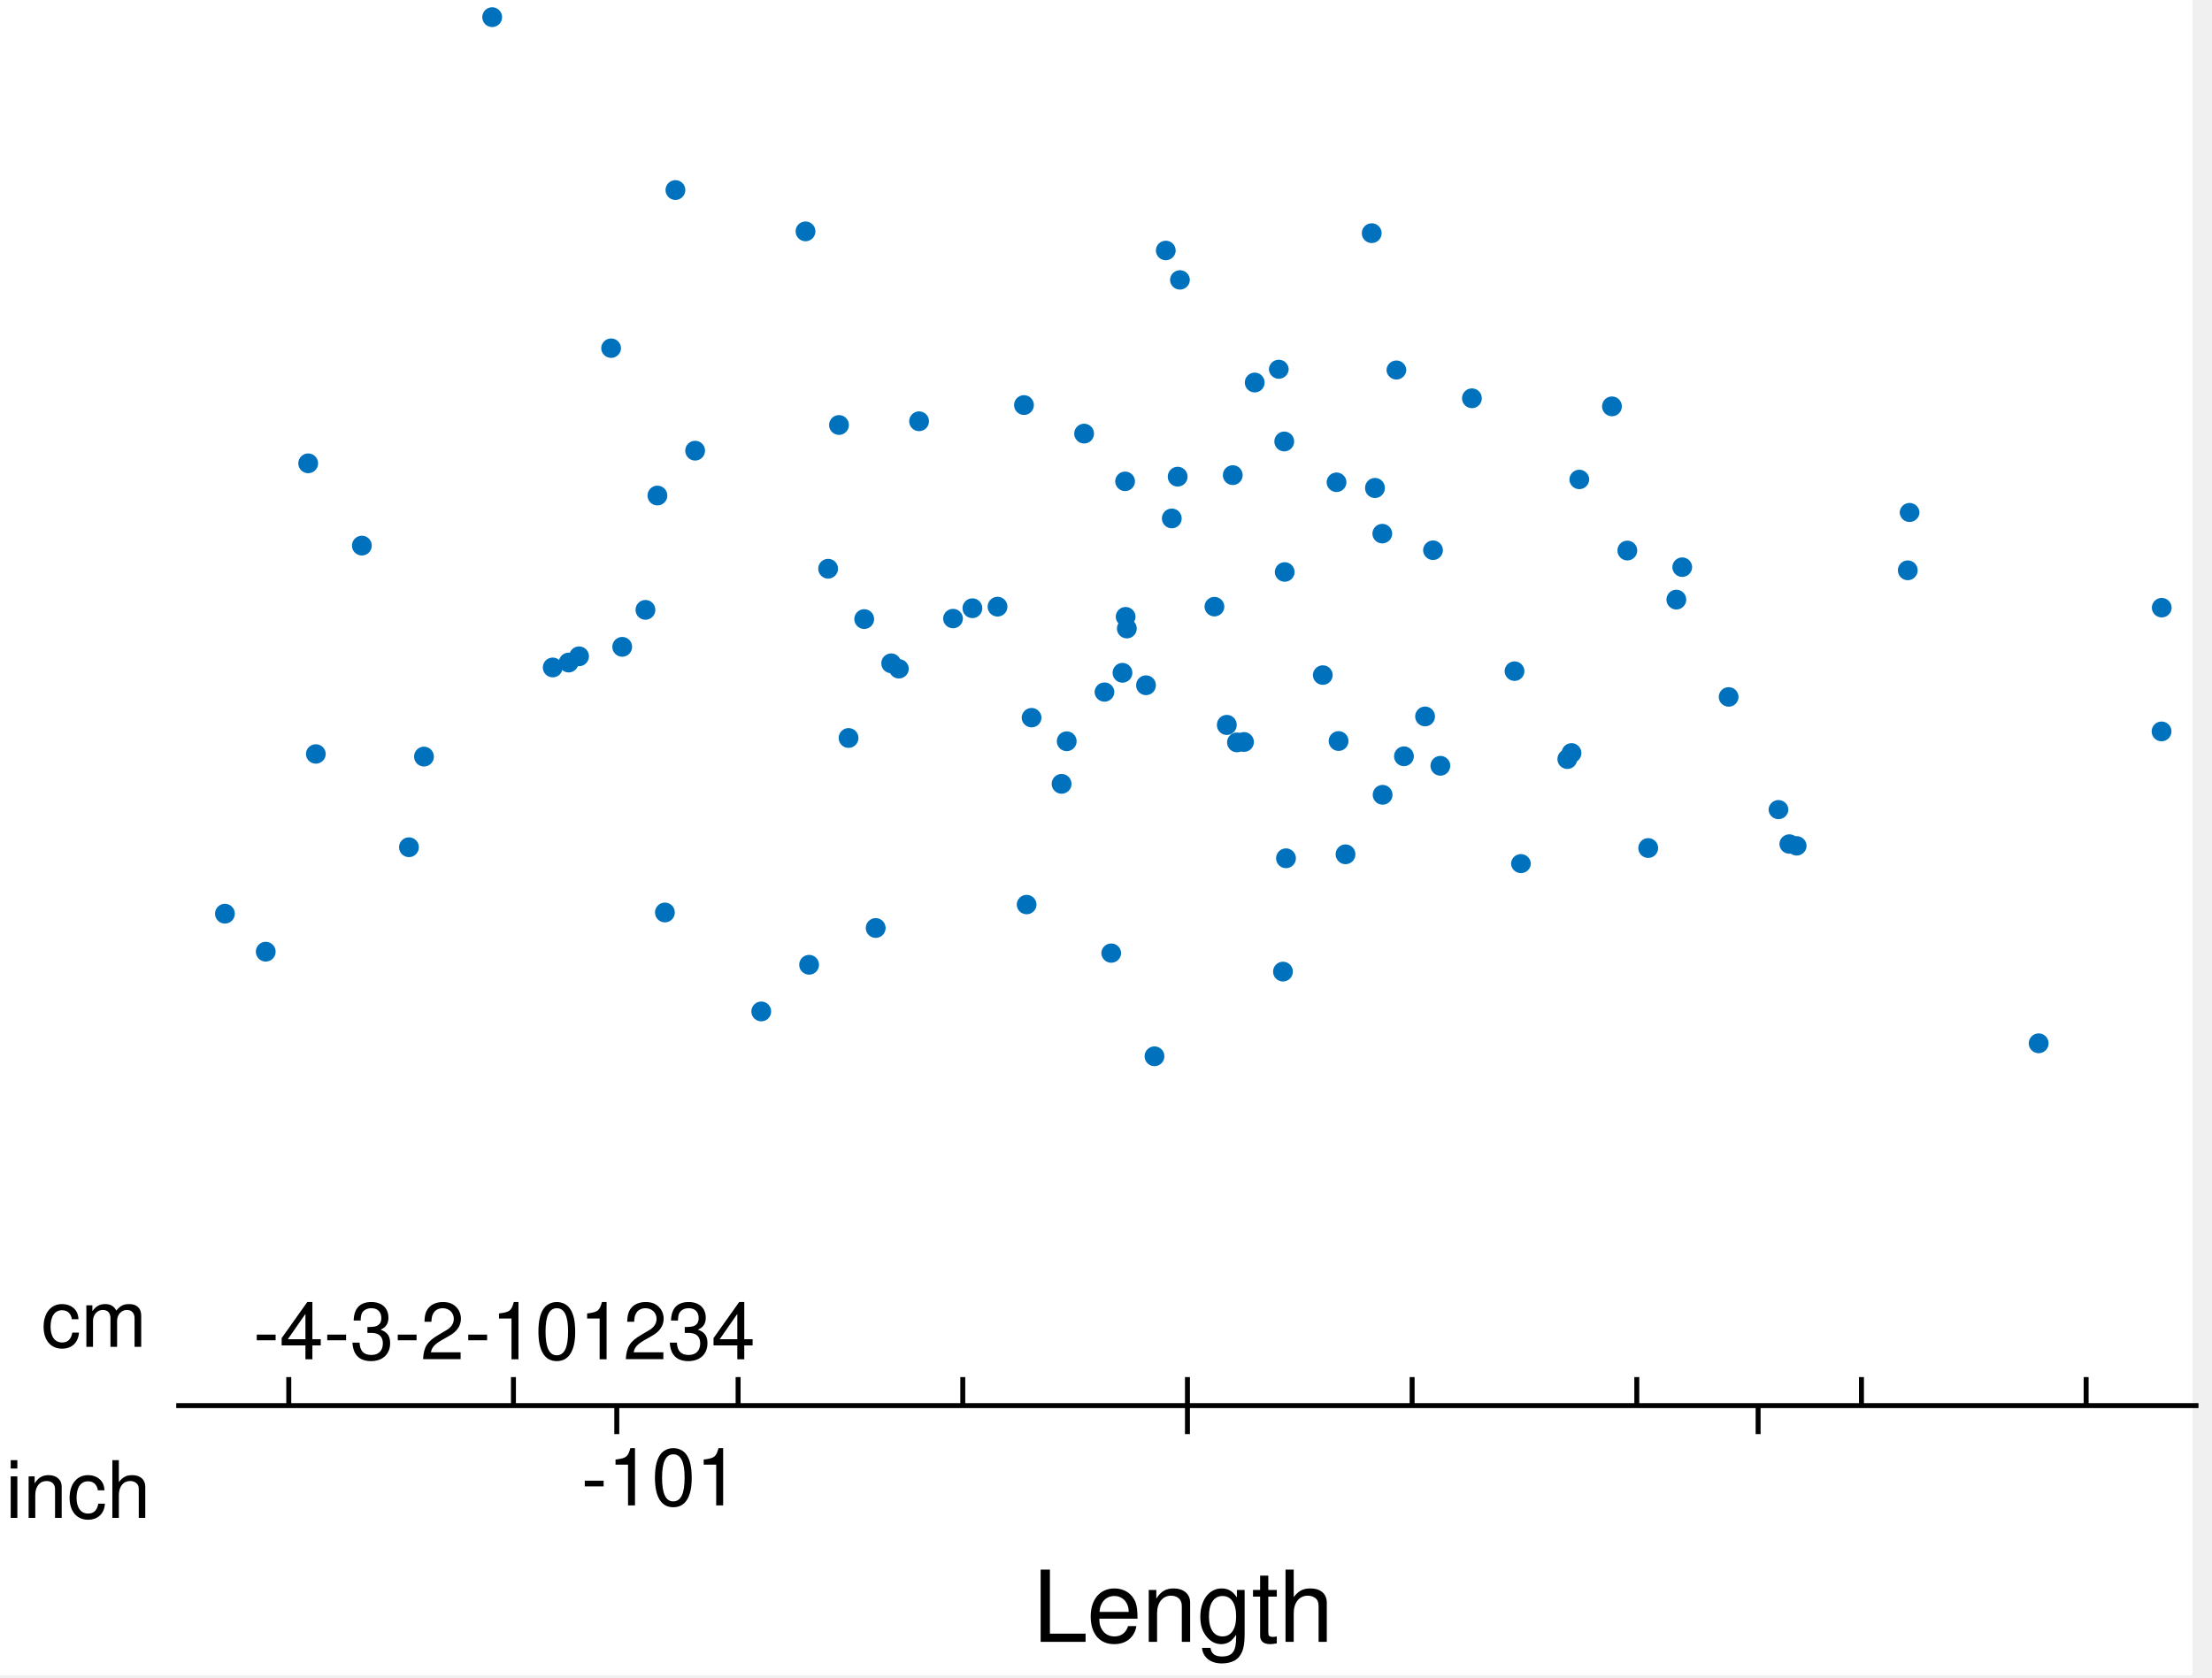
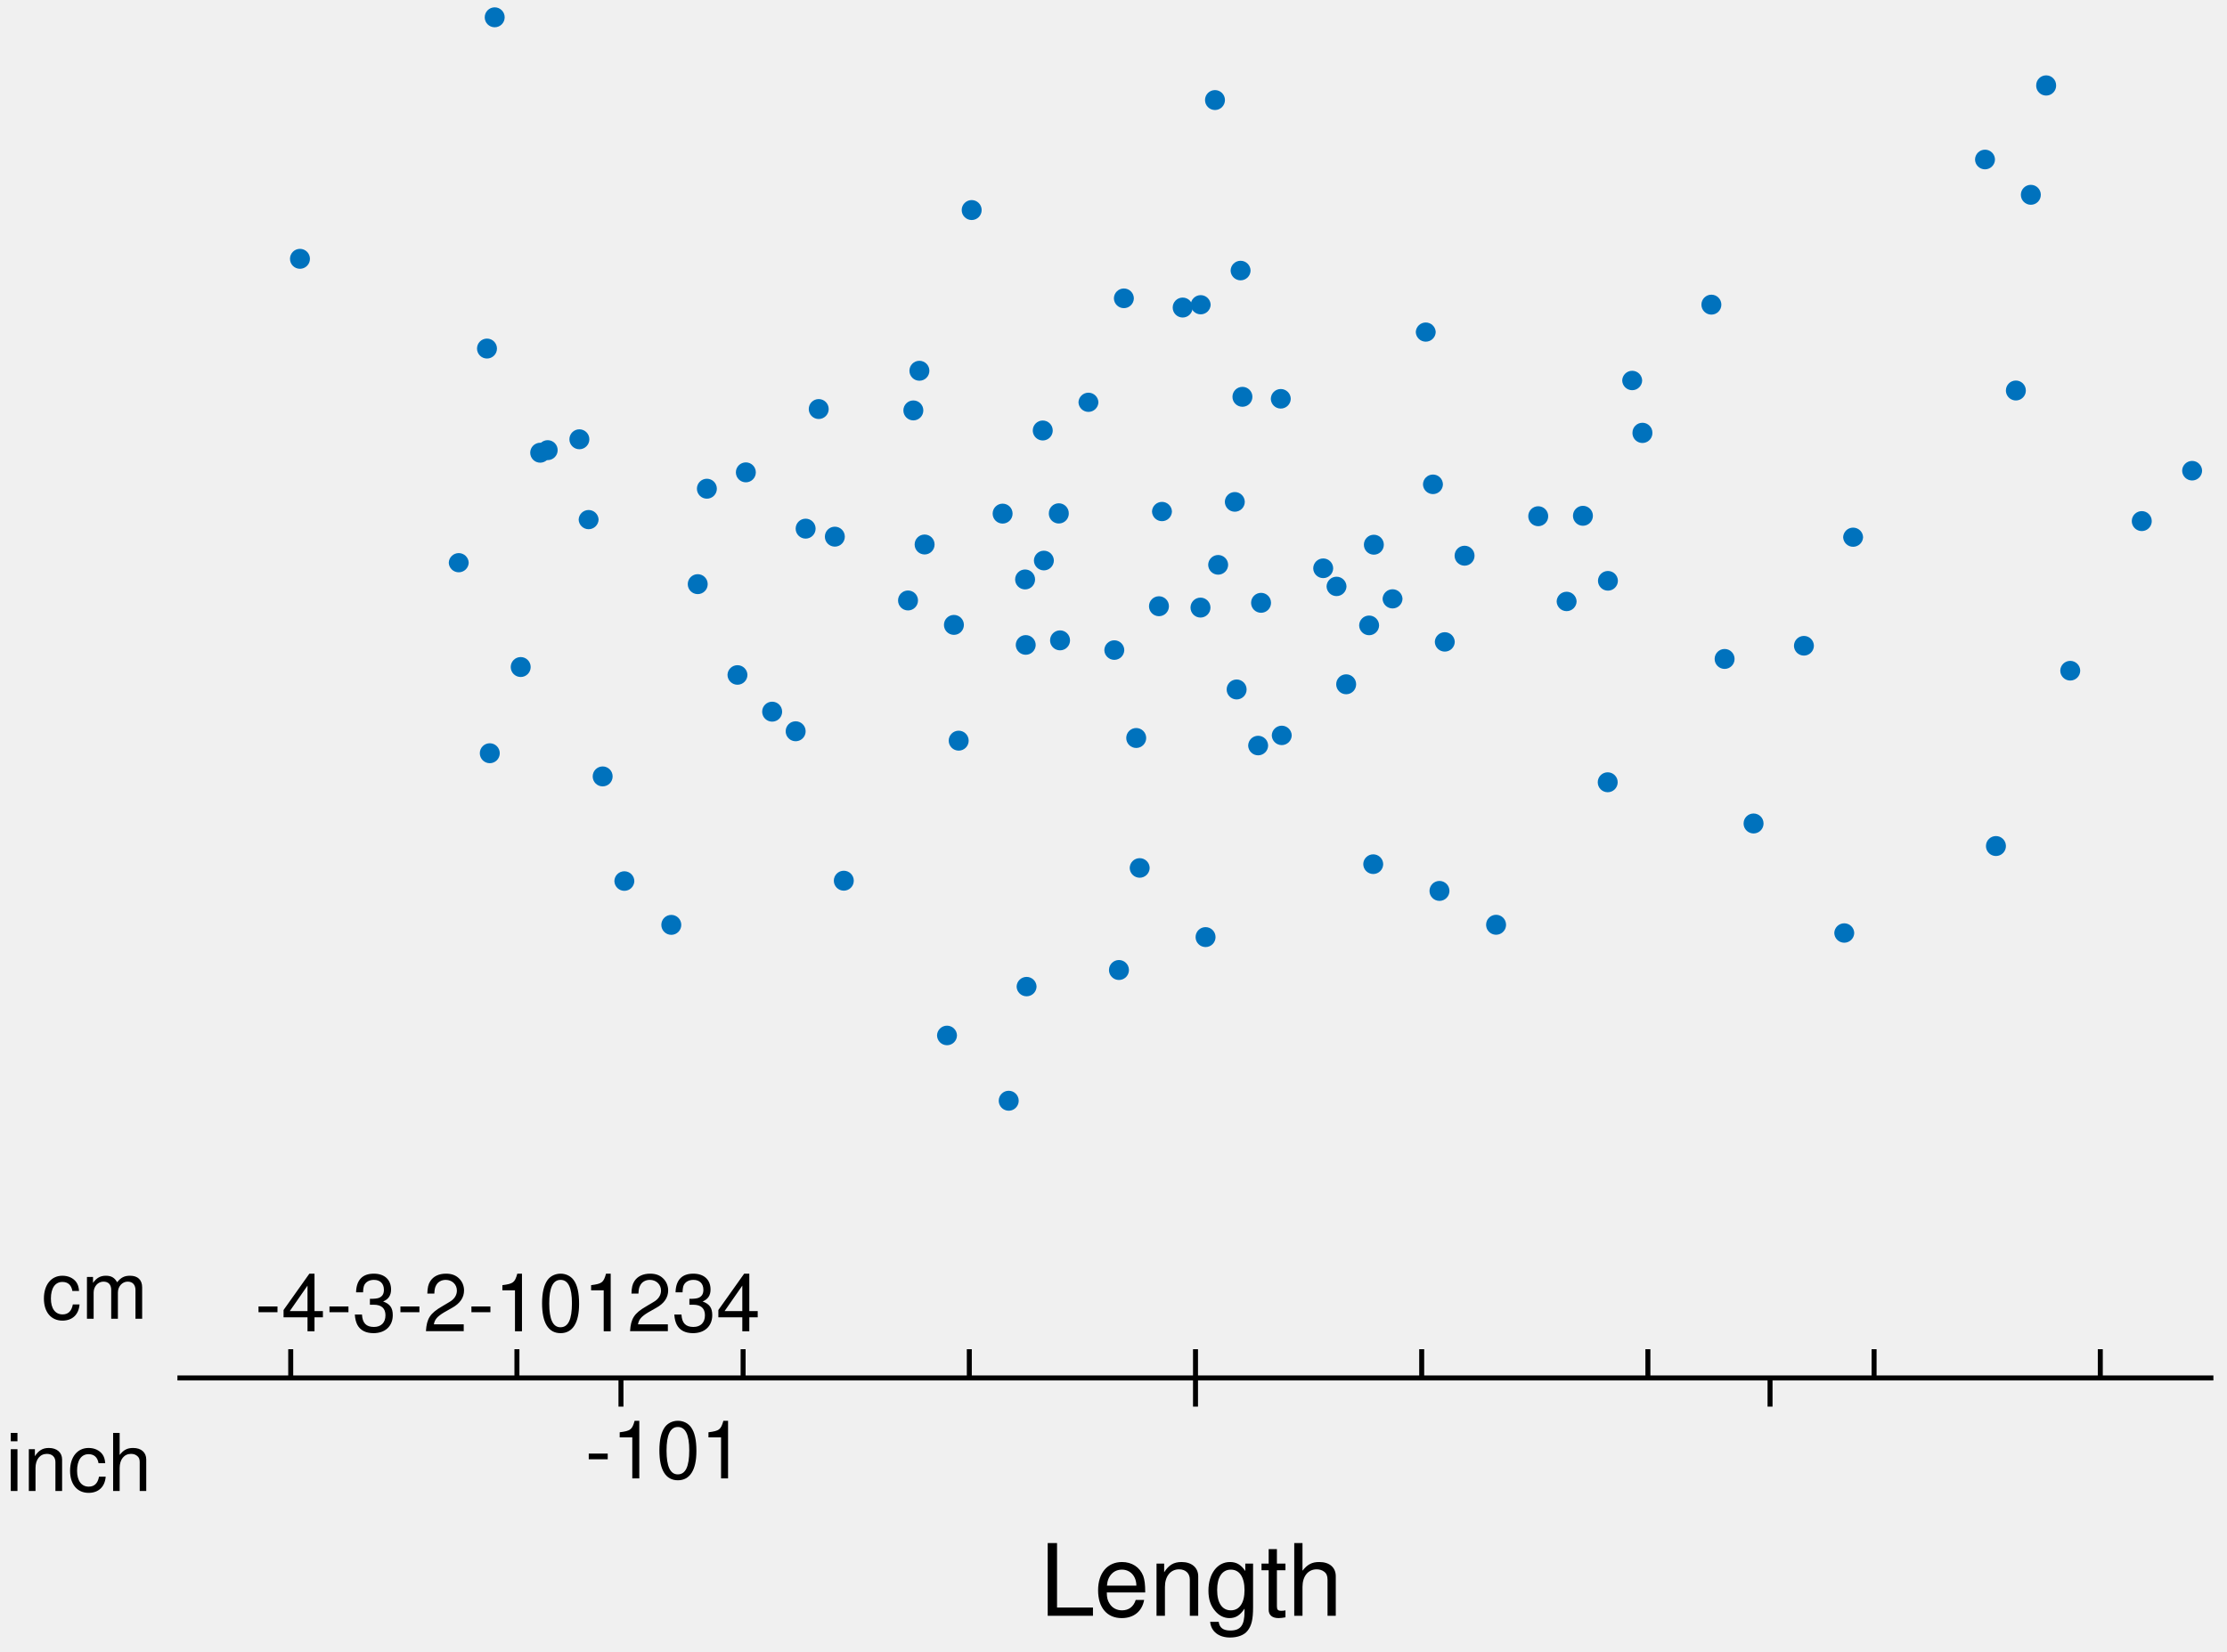
- <svg xmlns="http://www.w3.org/2000/svg" height="226.333" width="298.32">
-   <path d="M0 225.997h295.68V-.773H0z" fill="#fff" />
-   <path d="M0 225.997h295.68V-.773H0z" fill="#fff" />
-   <path d="M119.436 125.151a1.337 1.337 0 1 1-2.673-.002 1.337 1.337 0 0 1 2.673.002M166.79 97.776a1.337 1.337 0 1 1-2.673-.002 1.337 1.337 0 0 1 2.674.002M206.457 116.503a1.338 1.338 0 0 1-2.674 0 1.338 1.338 0 0 1 2.674 0M181.588 65.077a1.337 1.337 0 0 1-2.673 0 1.336 1.336 0 1 1 2.673 0M150.292 93.36a1.337 1.337 0 0 1-2.673 0 1.337 1.337 0 0 1 2.673 0M50.14 73.605a1.337 1.337 0 1 1-2.674-.002 1.337 1.337 0 0 1 2.674.002M153.073 64.95a1.337 1.337 0 0 1-2.673 0 1.336 1.336 0 0 1 2.673 0M174.536 59.555a1.337 1.337 0 0 1-2.675 0 1.337 1.337 0 0 1 2.675 0M113.022 76.723a1.337 1.337 0 1 1-2.674-.002 1.337 1.337 0 0 1 2.674.002M85.252 87.26a1.337 1.337 0 0 1-2.674 0 1.336 1.336 0 0 1 2.674 0" fill="#0072bd" />
-   <path d="M168.157 100.151a1.336 1.336 0 1 1-2.672-.002 1.336 1.336 0 0 1 2.672.002M276.281 140.707a1.337 1.337 0 1 1-2.673-.001 1.337 1.337 0 0 1 2.673.001M129.866 83.47a1.338 1.338 0 0 1-2.674 0 1.337 1.337 0 0 1 2.674 0M292.853 98.67a1.336 1.336 0 1 1-2.672-.002 1.336 1.336 0 0 1 2.672.002M186.77 65.812a1.337 1.337 0 1 1-2.673-.002 1.337 1.337 0 0 1 2.674.002M147.545 58.495a1.337 1.337 0 1 1-2.674-.002 1.337 1.337 0 0 1 2.674.002M145.2 99.996a1.337 1.337 0 0 1-2.675 0 1.337 1.337 0 0 1 2.675 0M139.793 122.053a1.338 1.338 0 0 1-2.674 0 1.337 1.337 0 0 1 2.674 0M167.593 64.059a1.337 1.337 0 1 1-2.673-.002 1.337 1.337 0 0 1 2.673.002M78.028 89.381a1.337 1.337 0 1 1-2.674-.002 1.337 1.337 0 0 1 2.674.002M109.972 31.213a1.337 1.337 0 1 1-2.674-.002 1.337 1.337 0 0 1 2.674.002M83.754 46.995a1.338 1.338 0 0 1-2.674 0 1.337 1.337 0 0 1 2.674 0M153.308 84.75a1.337 1.337 0 1 1-2.673-.002 1.337 1.337 0 0 1 2.673.001M157.036 142.494a1.337 1.337 0 1 1-2.674-.002 1.337 1.337 0 0 1 2.674.002M187.76 72.005a1.338 1.338 0 0 1-2.675 0 1.337 1.337 0 0 1 2.675 0M144.508 105.706a1.337 1.337 0 1 1-2.673-.002 1.337 1.337 0 0 1 2.673.002M140.461 96.84a1.338 1.338 0 0 1-2.674 0 1.337 1.337 0 0 1 2.674 0M43.933 101.736a1.338 1.338 0 0 1-2.674 0 1.337 1.337 0 0 1 2.674 0M243.645 114.132a1.338 1.338 0 0 1-2.674 0 1.337 1.337 0 0 1 2.674 0M37.175 128.385a1.337 1.337 0 1 1-2.674-.003 1.337 1.337 0 0 1 2.674.003M292.877 81.995a1.337 1.337 0 0 1-2.673 0 1.336 1.336 0 1 1 2.673 0M121.527 89.485a1.337 1.337 0 1 1-2.675-.002 1.337 1.337 0 0 1 2.675.002M92.428 25.636a1.337 1.337 0 0 1-2.674 0 1.337 1.337 0 0 1 2.674 0M195.59 103.307a1.336 1.336 0 1 1-2.672-.002 1.336 1.336 0 0 1 2.673.002M241.19 109.21a1.338 1.338 0 0 1-2.675 0 1.338 1.338 0 0 1 2.674 0M220.807 74.27a1.337 1.337 0 1 1-2.674-.002 1.337 1.337 0 0 1 2.674.001M189.661 49.928a1.338 1.338 0 0 1-2.673 0 1.337 1.337 0 0 1 2.673 0M158.56 33.808a1.338 1.338 0 0 1-2.675 0 1.337 1.337 0 0 1 2.675 0M115.777 99.557a1.337 1.337 0 1 1-2.674-.002 1.337 1.337 0 0 1 2.674.002M155.892 92.443a1.337 1.337 0 1 1-2.674-.003 1.337 1.337 0 0 1 2.674.003M159.368 69.939a1.336 1.336 0 1 1-2.672-.003 1.336 1.336 0 0 1 2.672.003M165.12 81.82a1.337 1.337 0 1 1-2.675 0 1.338 1.338 0 0 1 2.675 0M213.276 101.589a1.337 1.337 0 1 1-2.674-.003 1.337 1.337 0 0 1 2.674.003M125.29 56.83a1.337 1.337 0 1 1-2.675-.001 1.337 1.337 0 0 1 2.674.002M228.21 76.495c0 .736-.6 1.336-1.337 1.336s-1.337-.6-1.337-1.336a1.338 1.338 0 0 1 2.675 0M170.553 51.567a1.337 1.337 0 1 1-2.673-.002 1.337 1.337 0 0 1 2.673.002" fill="#0072bd" />
-   <path d="M79.432 88.539a1.337 1.337 0 0 1-2.674 0 1.337 1.337 0 0 1 2.674 0M199.847 53.73a1.337 1.337 0 1 1-2.674-.001 1.337 1.337 0 0 1 2.674.002M218.73 54.768a1.336 1.336 0 1 1-2.67-.002 1.336 1.336 0 0 1 2.67.002M75.879 90.043a1.337 1.337 0 1 1-2.674-.002 1.337 1.337 0 0 1 2.674.002M151.203 128.575a1.338 1.338 0 0 1-2.675 0 1.338 1.338 0 0 1 2.675 0M214.33 64.703a1.338 1.338 0 0 1-2.674 0 1.337 1.337 0 0 1 2.675 0M117.888 83.515a1.337 1.337 0 0 1-2.674 0 1.336 1.336 0 0 1 2.674 0M160.47 37.735c0 .737-.6 1.334-1.338 1.334a1.337 1.337 0 0 1-1.337-1.334 1.338 1.338 0 0 1 2.674 0M122.566 90.197a1.337 1.337 0 0 1-2.674 0 1.338 1.338 0 0 1 2.674 0M89.998 66.85a1.336 1.336 0 1 1-2.672-.001 1.336 1.336 0 0 1 2.672 0M153.145 83.217a1.337 1.337 0 0 1-2.673 0 1.336 1.336 0 0 1 2.673 0M58.516 102.03a1.337 1.337 0 1 1-2.673-.004 1.337 1.337 0 0 1 2.673.003M135.867 81.841a1.337 1.337 0 1 1-2.674-.001 1.337 1.337 0 0 1 2.674.001M160.161 64.267a1.337 1.337 0 1 1-2.673-.002 1.337 1.337 0 0 1 2.673.002M152.719 90.761a1.336 1.336 0 1 1-2.672 0 1.336 1.336 0 0 1 2.672 0M181.864 99.967a1.337 1.337 0 1 1-2.674-.002 1.337 1.337 0 0 1 2.674.002M114.487 57.333a1.337 1.337 0 1 1-2.674-.002 1.337 1.337 0 0 1 2.674.002M242.653 113.834a1.337 1.337 0 0 1-2.674 0 1.338 1.338 0 0 1 2.674 0M174.364 131.073a1.336 1.336 0 1 1-2.673-.002 1.336 1.336 0 0 1 2.673.002M258.627 76.939a1.336 1.336 0 1 1-2.673-.004 1.336 1.336 0 0 1 2.673.004M31.671 123.259a1.337 1.337 0 0 1-2.674 0 1.337 1.337 0 0 1 2.674 0M104.004 136.446a1.337 1.337 0 1 1-2.674-.003 1.337 1.337 0 0 1 2.674.003M174.6 77.18a1.338 1.338 0 0 1-2.675 0 1.337 1.337 0 0 1 2.675 0M95.085 60.799a1.336 1.336 0 1 1-2.672-.004 1.336 1.336 0 0 1 2.672.004M212.712 102.402a1.337 1.337 0 1 1-2.674-.002 1.337 1.337 0 0 1 2.674.002M110.456 130.15a1.337 1.337 0 0 1-2.674 0 1.337 1.337 0 0 1 2.674 0M227.415 80.89a1.337 1.337 0 1 1-2.674-.001 1.337 1.337 0 0 1 2.674.002M91.008 123.095a1.337 1.337 0 0 1-2.674 0 1.337 1.337 0 0 1 2.674 0M182.8 115.246a1.336 1.336 0 1 1-2.673 0 1.336 1.336 0 0 1 2.673 0M223.623 114.403a1.337 1.337 0 1 1-2.674-.002 1.337 1.337 0 0 1 2.674.002M139.435 54.645a1.337 1.337 0 1 1-2.674-.002 1.337 1.337 0 0 1 2.674.002M132.48 82.052a1.337 1.337 0 1 1-2.674-.002 1.337 1.337 0 0 1 2.674.002M258.872 69.145a1.338 1.338 0 0 1-2.673 0 1.337 1.337 0 0 1 2.673 0M56.49 114.293a1.337 1.337 0 0 1-2.674 0 1.337 1.337 0 0 1 2.674 0M88.383 82.272a1.337 1.337 0 0 1-2.674 0 1.336 1.336 0 0 1 2.674 0M67.715 2.317a1.337 1.337 0 1 1-2.675-.002 1.337 1.337 0 0 1 2.675.002M193.53 96.65a1.337 1.337 0 1 1-2.675-.002 1.337 1.337 0 0 1 2.674.002M187.803 107.22a1.337 1.337 0 1 1-2.674 0 1.337 1.337 0 0 1 2.674 0M179.736 91.088a1.338 1.338 0 0 1-2.675 0 1.337 1.337 0 1 1 2.675 0M174.772 115.784a1.337 1.337 0 0 1-2.675 0 1.337 1.337 0 0 1 2.675 0M42.9 62.504a1.337 1.337 0 0 1-2.674 0 1.336 1.336 0 0 1 2.674 0M234.47 93.999a1.337 1.337 0 1 1-2.674-.001 1.337 1.337 0 0 1 2.673 0M186.333 31.456a1.337 1.337 0 1 1-2.674-.002 1.337 1.337 0 0 1 2.674.002M194.601 74.208a1.337 1.337 0 1 1-2.675 0 1.338 1.338 0 0 1 2.675 0M173.8 49.825a1.338 1.338 0 0 1-2.673 0 1.337 1.337 0 0 1 2.673 0M205.592 90.557a1.337 1.337 0 0 1-2.673 0 1.336 1.336 0 0 1 2.673 0M169.108 100.097a1.336 1.336 0 1 1-2.673-.001 1.336 1.336 0 0 1 2.673 0M190.679 102.025a1.336 1.336 0 1 1-2.673-.002 1.336 1.336 0 0 1 2.673.002" fill="#0072bd" />
-   <path d="M291.935-304.355v28.86M519.075-304.355v28.86M746.208-304.355v28.86M973.348-304.355v28.86M1200.49-304.355v28.86M1427.63-304.355v28.86M1654.77-304.355v28.86M1881.9-304.355v28.86M2109.05-304.355v28.86" fill="none" stroke="#000" stroke-width="5.008" stroke-linejoin="round" stroke-miterlimit="10" transform="matrix(.1334 0 0 .13327 0 226.333)" />
-   <text style="-inkscape-font-specification:Helvetica" transform="matrix(1.33333 0 0 1.33213 34.13 183.369)" font-weight="400" font-size="8.02" font-family="Helvetica">
+ <svg xmlns="http://www.w3.org/2000/svg" height="221.347" width="298.32">
+   <path d="M162.176 40.845a1.338 1.338 0 0 1-2.673 0 1.337 1.337 0 0 1 2.673 0M193.29 64.92a1.338 1.338 0 0 1-2.674 0 1.337 1.337 0 0 1 2.675 0M151.228 129.936a1.337 1.337 0 1 1-2.673-.002 1.337 1.337 0 0 1 2.673.002M62.787 75.41a1.338 1.338 0 0 1-2.673 0 1.337 1.337 0 0 1 2.673 0M166.748 67.23a1.337 1.337 0 1 1-2.675 0 1.338 1.338 0 0 1 2.675 0M249.573 71.98a1.338 1.338 0 0 1-2.674 0 1.338 1.338 0 0 1 2.674 0M84.973 118.078a1.338 1.338 0 0 1-2.674 0 1.337 1.337 0 0 1 2.674 0M66.572 46.704a1.337 1.337 0 0 1-2.674 0 1.337 1.337 0 0 1 2.674 0M169.873 99.922a1.338 1.338 0 0 1-2.674 0 1.337 1.337 0 0 1 2.674 0M122.972 80.457a1.337 1.337 0 0 1-2.674 0 1.336 1.336 0 0 1 2.674 0M114.37 118.007a1.337 1.337 0 1 1-2.674-.002 1.337 1.337 0 0 1 2.674.002M82.067 104.032a1.337 1.337 0 0 1-2.674 0 1.337 1.337 0 0 1 2.674 0M74.703 60.315a1.337 1.337 0 0 1-2.674 0 1.337 1.337 0 0 1 2.674 0M150.605 87.13a1.338 1.338 0 0 1-2.674 0 1.337 1.337 0 1 1 2.675 0" fill="#0072bd" />
+   <path d="M73.7 60.659a1.337 1.337 0 0 1-2.675 0 1.337 1.337 0 0 1 2.674 0M154.005 116.322a1.338 1.338 0 0 1-2.674 0 1.337 1.337 0 0 1 2.674 0M104.771 95.321a1.337 1.337 0 1 1-2.673-.002 1.337 1.337 0 0 1 2.673.002M236.237 110.302a1.337 1.337 0 1 1-2.673-.001 1.337 1.337 0 0 1 2.673.001M153.54 98.886a1.337 1.337 0 1 1-2.674-.003 1.337 1.337 0 0 1 2.674.003M216.73 77.807a1.337 1.337 0 1 1-2.674-.002 1.337 1.337 0 0 1 2.673.002M109.256 70.835a1.337 1.337 0 1 1-2.674-.002 1.337 1.337 0 0 1 2.674.002M207.392 69.17a1.337 1.337 0 1 1-2.674-.001 1.337 1.337 0 0 1 2.674.002M267.24 21.39a1.337 1.337 0 0 1-2.673 0 1.336 1.336 0 0 1 2.673 0M41.518 34.68a1.336 1.336 0 1 1-2.673 0 1.336 1.336 0 0 1 2.673 0M141.172 75.125a1.338 1.338 0 0 1-2.675 0 1.337 1.337 0 0 1 2.675 0M164.517 75.665a1.337 1.337 0 1 1-2.675 0 1.338 1.338 0 0 1 2.675 0M96.028 65.483a1.337 1.337 0 0 1-2.674 0 1.336 1.336 0 0 1 2.674 0M288.24 69.785a1.337 1.337 0 1 1-2.673-.001 1.337 1.337 0 0 1 2.673.001M151.888 39.99a1.338 1.338 0 0 1-2.675 0 1.337 1.337 0 0 1 2.675 0M273.38 26.103a1.337 1.337 0 1 1-2.674-.002 1.337 1.337 0 0 1 2.674.002M101.248 63.292a1.337 1.337 0 1 1-2.674-.002 1.337 1.337 0 0 1 2.674.002M147.14 53.916a1.338 1.338 0 0 1-2.673 0 1.337 1.337 0 0 1 2.673 0M129.12 83.73a1.337 1.337 0 0 1-2.674 0 1.336 1.336 0 0 1 2.674 0M113.17 71.91a1.337 1.337 0 1 1-2.675-.003 1.337 1.337 0 0 1 2.674.002M136.46 147.453a1.337 1.337 0 1 1-2.673-.002 1.337 1.337 0 0 1 2.673.002M166.992 92.384a1.337 1.337 0 1 1-2.674-.002 1.337 1.337 0 0 1 2.674.002M67.605 2.319a1.337 1.337 0 0 1-2.674 0 1.336 1.336 0 0 1 2.674 0M167.521 36.277a1.338 1.338 0 0 1-2.674 0 1.337 1.337 0 0 1 2.674 0M201.745 123.874a1.337 1.337 0 1 1-2.673-.001 1.337 1.337 0 0 1 2.673 0M181.664 91.69a1.336 1.336 0 1 1-2.673-.002 1.336 1.336 0 0 1 2.673.001M162.15 81.413a1.337 1.337 0 1 1-2.675-.002 1.337 1.337 0 0 1 2.674.002M185.29 115.774a1.337 1.337 0 1 1-2.674-.002 1.337 1.337 0 0 1 2.673.002M197.525 74.461a1.337 1.337 0 1 1-2.674-.002 1.337 1.337 0 0 1 2.674.002M135.644 68.82a1.337 1.337 0 0 1-2.674 0 1.336 1.336 0 0 1 2.674 0M173.036 98.536a1.338 1.338 0 0 1-2.675 0 1.338 1.338 0 0 1 2.675 0M232.359 88.294a1.337 1.337 0 1 1-2.674-.002 1.337 1.337 0 0 1 2.674.002M78.948 58.861a1.337 1.337 0 1 1-2.674-.002 1.337 1.337 0 0 1 2.674.002M219.979 50.983a1.338 1.338 0 0 1-2.675 0 1.338 1.338 0 0 1 2.675 0M185.373 72.987a1.337 1.337 0 1 1-2.674-.002 1.337 1.337 0 0 1 2.674.002M278.659 89.851a1.337 1.337 0 0 1-2.675 0 1.338 1.338 0 0 1 2.675 0M192.325 44.496a1.338 1.338 0 0 1-2.674 0 1.338 1.338 0 0 1 2.674 0M184.74 83.813a1.338 1.338 0 0 1-2.675 0 1.337 1.337 0 1 1 2.675 0M125.194 72.959a1.337 1.337 0 1 1-2.674-.002 1.337 1.337 0 0 1 2.674.002M271.373 52.288a1.336 1.336 0 1 1-2.671-.002 1.336 1.336 0 0 1 2.671.002M123.686 54.992a1.337 1.337 0 0 1-2.674 0 1.337 1.337 0 0 1 2.674 0M124.497 49.68a1.337 1.337 0 1 1-2.674-.002 1.337 1.337 0 0 1 2.674.002M143.336 85.765a1.337 1.337 0 1 1-2.673-.001 1.337 1.337 0 0 1 2.673.001M164.09 13.408a1.336 1.336 0 1 1-2.672-.003 1.336 1.336 0 0 1 2.673.003M94.802 78.272a1.337 1.337 0 1 1-2.674-.002 1.337 1.337 0 0 1 2.674.002M170.263 80.773a1.337 1.337 0 1 1-2.674-.002 1.337 1.337 0 0 1 2.674.002M138.655 77.641a1.337 1.337 0 0 1-2.674 0 1.336 1.336 0 0 1 2.674 0M268.705 113.325a1.337 1.337 0 1 1-2.673-.002 1.337 1.337 0 0 1 2.673.002M138.74 86.433a1.338 1.338 0 0 1-2.675 0 1.337 1.337 0 0 1 2.675 0M141.02 57.645a1.337 1.337 0 1 1-2.673-.001 1.337 1.337 0 0 1 2.673.001M230.587 40.821a1.337 1.337 0 1 1-2.674-.001 1.337 1.337 0 0 1 2.674.001M138.855 132.196a1.338 1.338 0 0 1-2.675 0 1.338 1.338 0 0 1 2.675 0M211.196 80.588a1.338 1.338 0 0 1-2.675 0 1.338 1.338 0 0 1 2.675 0M162.83 125.563a1.337 1.337 0 1 1-2.675-.002 1.337 1.337 0 0 1 2.674.002M131.5 28.145a1.337 1.337 0 0 1-2.675 0 1.337 1.337 0 0 1 2.674 0M159.763 41.21a1.337 1.337 0 1 1-2.674-.003 1.337 1.337 0 0 1 2.674.002M187.877 80.241a1.338 1.338 0 0 1-2.674 0 1.338 1.338 0 0 1 2.674 0M275.43 11.432a1.336 1.336 0 1 1-2.671 0 1.336 1.336 0 0 1 2.672 0M178.588 76.163a1.338 1.338 0 0 1-2.675 0 1.337 1.337 0 0 1 2.675 0M221.35 57.983a1.337 1.337 0 1 1-2.673-.002 1.337 1.337 0 0 1 2.674.002M111.01 54.808a1.336 1.336 0 1 1-2.672 0 1.336 1.336 0 0 1 2.672 0M100.125 90.414a1.337 1.337 0 0 1-2.674 0 1.338 1.338 0 0 1 2.674 0M128.194 138.716a1.337 1.337 0 0 1-2.674 0 1.338 1.338 0 0 1 2.674 0M167.768 53.17a1.337 1.337 0 1 1-2.674-.001 1.337 1.337 0 0 1 2.674.002M180.372 78.573a1.337 1.337 0 0 1-2.673 0 1.337 1.337 0 0 1 2.673 0M91.262 123.925a1.337 1.337 0 1 1-2.674-.002 1.337 1.337 0 0 1 2.674.002M129.76 99.243a1.337 1.337 0 1 1-2.675-.003 1.337 1.337 0 0 1 2.674.003M294.985 63.095a1.338 1.338 0 0 1-2.674 0 1.337 1.337 0 0 1 2.674 0M194.163 119.376a1.337 1.337 0 1 1-2.674-.003 1.337 1.337 0 0 1 2.674.003M216.7 104.818a1.337 1.337 0 1 1-2.674-.002 1.337 1.337 0 0 1 2.674.002M80.186 69.61a1.337 1.337 0 0 1-2.673 0 1.338 1.338 0 0 1 2.673 0M156.99 68.548a1.338 1.338 0 0 1-2.674 0 1.338 1.338 0 0 1 2.675 0M66.947 100.926a1.337 1.337 0 0 1-2.674 0 1.337 1.337 0 0 1 2.674 0M156.587 81.23a1.337 1.337 0 1 1-2.674 0 1.337 1.337 0 0 1 2.674 0M172.905 53.46a1.338 1.338 0 0 1-2.674 0 1.337 1.337 0 1 1 2.675 0M248.387 125.015a1.338 1.338 0 0 1-2.675 0 1.338 1.338 0 0 1 2.675 0M143.17 68.773a1.337 1.337 0 1 1-2.673-.002 1.337 1.337 0 0 1 2.674.002M213.381 69.113a1.337 1.337 0 1 1-2.674-.002 1.337 1.337 0 0 1 2.674.002M107.92 97.948a1.337 1.337 0 1 1-2.673-.003 1.337 1.337 0 0 1 2.673.003M71.088 89.377a1.337 1.337 0 1 1-2.674-.002 1.337 1.337 0 0 1 2.674.002M242.984 86.544a1.338 1.338 0 0 1-2.675 0 1.337 1.337 0 0 1 2.675 0M194.876 86.01a1.338 1.338 0 0 1-2.675 0 1.338 1.338 0 0 1 2.675 0" fill="#0072bd" />
+   <path d="M291.935-304.355v28.86M519.075-304.355v28.86M746.208-304.355v28.86M973.348-304.355v28.86M1200.49-304.355v28.86M1427.63-304.355v28.86M1654.77-304.355v28.86M1881.9-304.355v28.86M2109.05-304.355v28.86" fill="none" stroke="#000" stroke-width="5.008" stroke-linejoin="round" stroke-miterlimit="10" transform="matrix(.1334 0 0 .13327 0 221.347)" />
+   <text style="-inkscape-font-specification:Helvetica" transform="matrix(1.33333 0 0 1.33213 34.13 178.382)" font-weight="400" font-size="8.02" font-family="Helvetica">
    <tspan y="0" x="0 2.671 22.724 25.395 45.448 48.119 68.172 70.843 92.099 114.823 137.547 160.271 182.995">-4-3-2-101234</tspan>
  </text>
-   <path d="M178.162-275.495H2222.62M623.556-275.495v28.861M1200.49-275.495v28.861M1777.42-275.495v28.861" fill="none" stroke="#000" stroke-width="5.008" stroke-linejoin="round" stroke-miterlimit="10" transform="matrix(.1334 0 0 .13327 0 226.333)" />
+   <path d="M178.162-275.495H2222.62M623.556-275.495v28.861M1200.49-275.495v28.861M1777.42-275.495v28.861" fill="none" stroke="#000" stroke-width="5.008" stroke-linejoin="round" stroke-miterlimit="10" transform="matrix(.1334 0 0 .13327 0 221.347)" />
  <g font-weight="400" font-family="Helvetica">
-     <text style="-inkscape-font-specification:Helvetica" transform="matrix(1.33333 0 0 1.33213 78.366 203.08)" font-size="8.02">
+     <text style="-inkscape-font-specification:Helvetica" transform="matrix(1.33333 0 0 1.33213 78.366 198.094)" font-size="8.02">
      <tspan y="0" x="0 2.671 58.922 116.641">-101</tspan>
      <tspan y="-16.061" x="-54.614 -50.604">cm</tspan>
      <tspan y="1.263" x="-58.223 -56.443 -51.983 -47.973">inch</tspan>
    </text>
-     <text style="-inkscape-font-specification:Helvetica" transform="matrix(1.33333 0 0 1.33213 139.284 221.485)" font-size="10.026">
+     <text style="-inkscape-font-specification:Helvetica" transform="matrix(1.33333 0 0 1.33213 139.284 216.499)" font-size="10.026">
      <tspan y="0" x="0 5.574 11.148 16.723 22.297 25.084">Length</tspan>
    </text>
  </g>
</svg>
